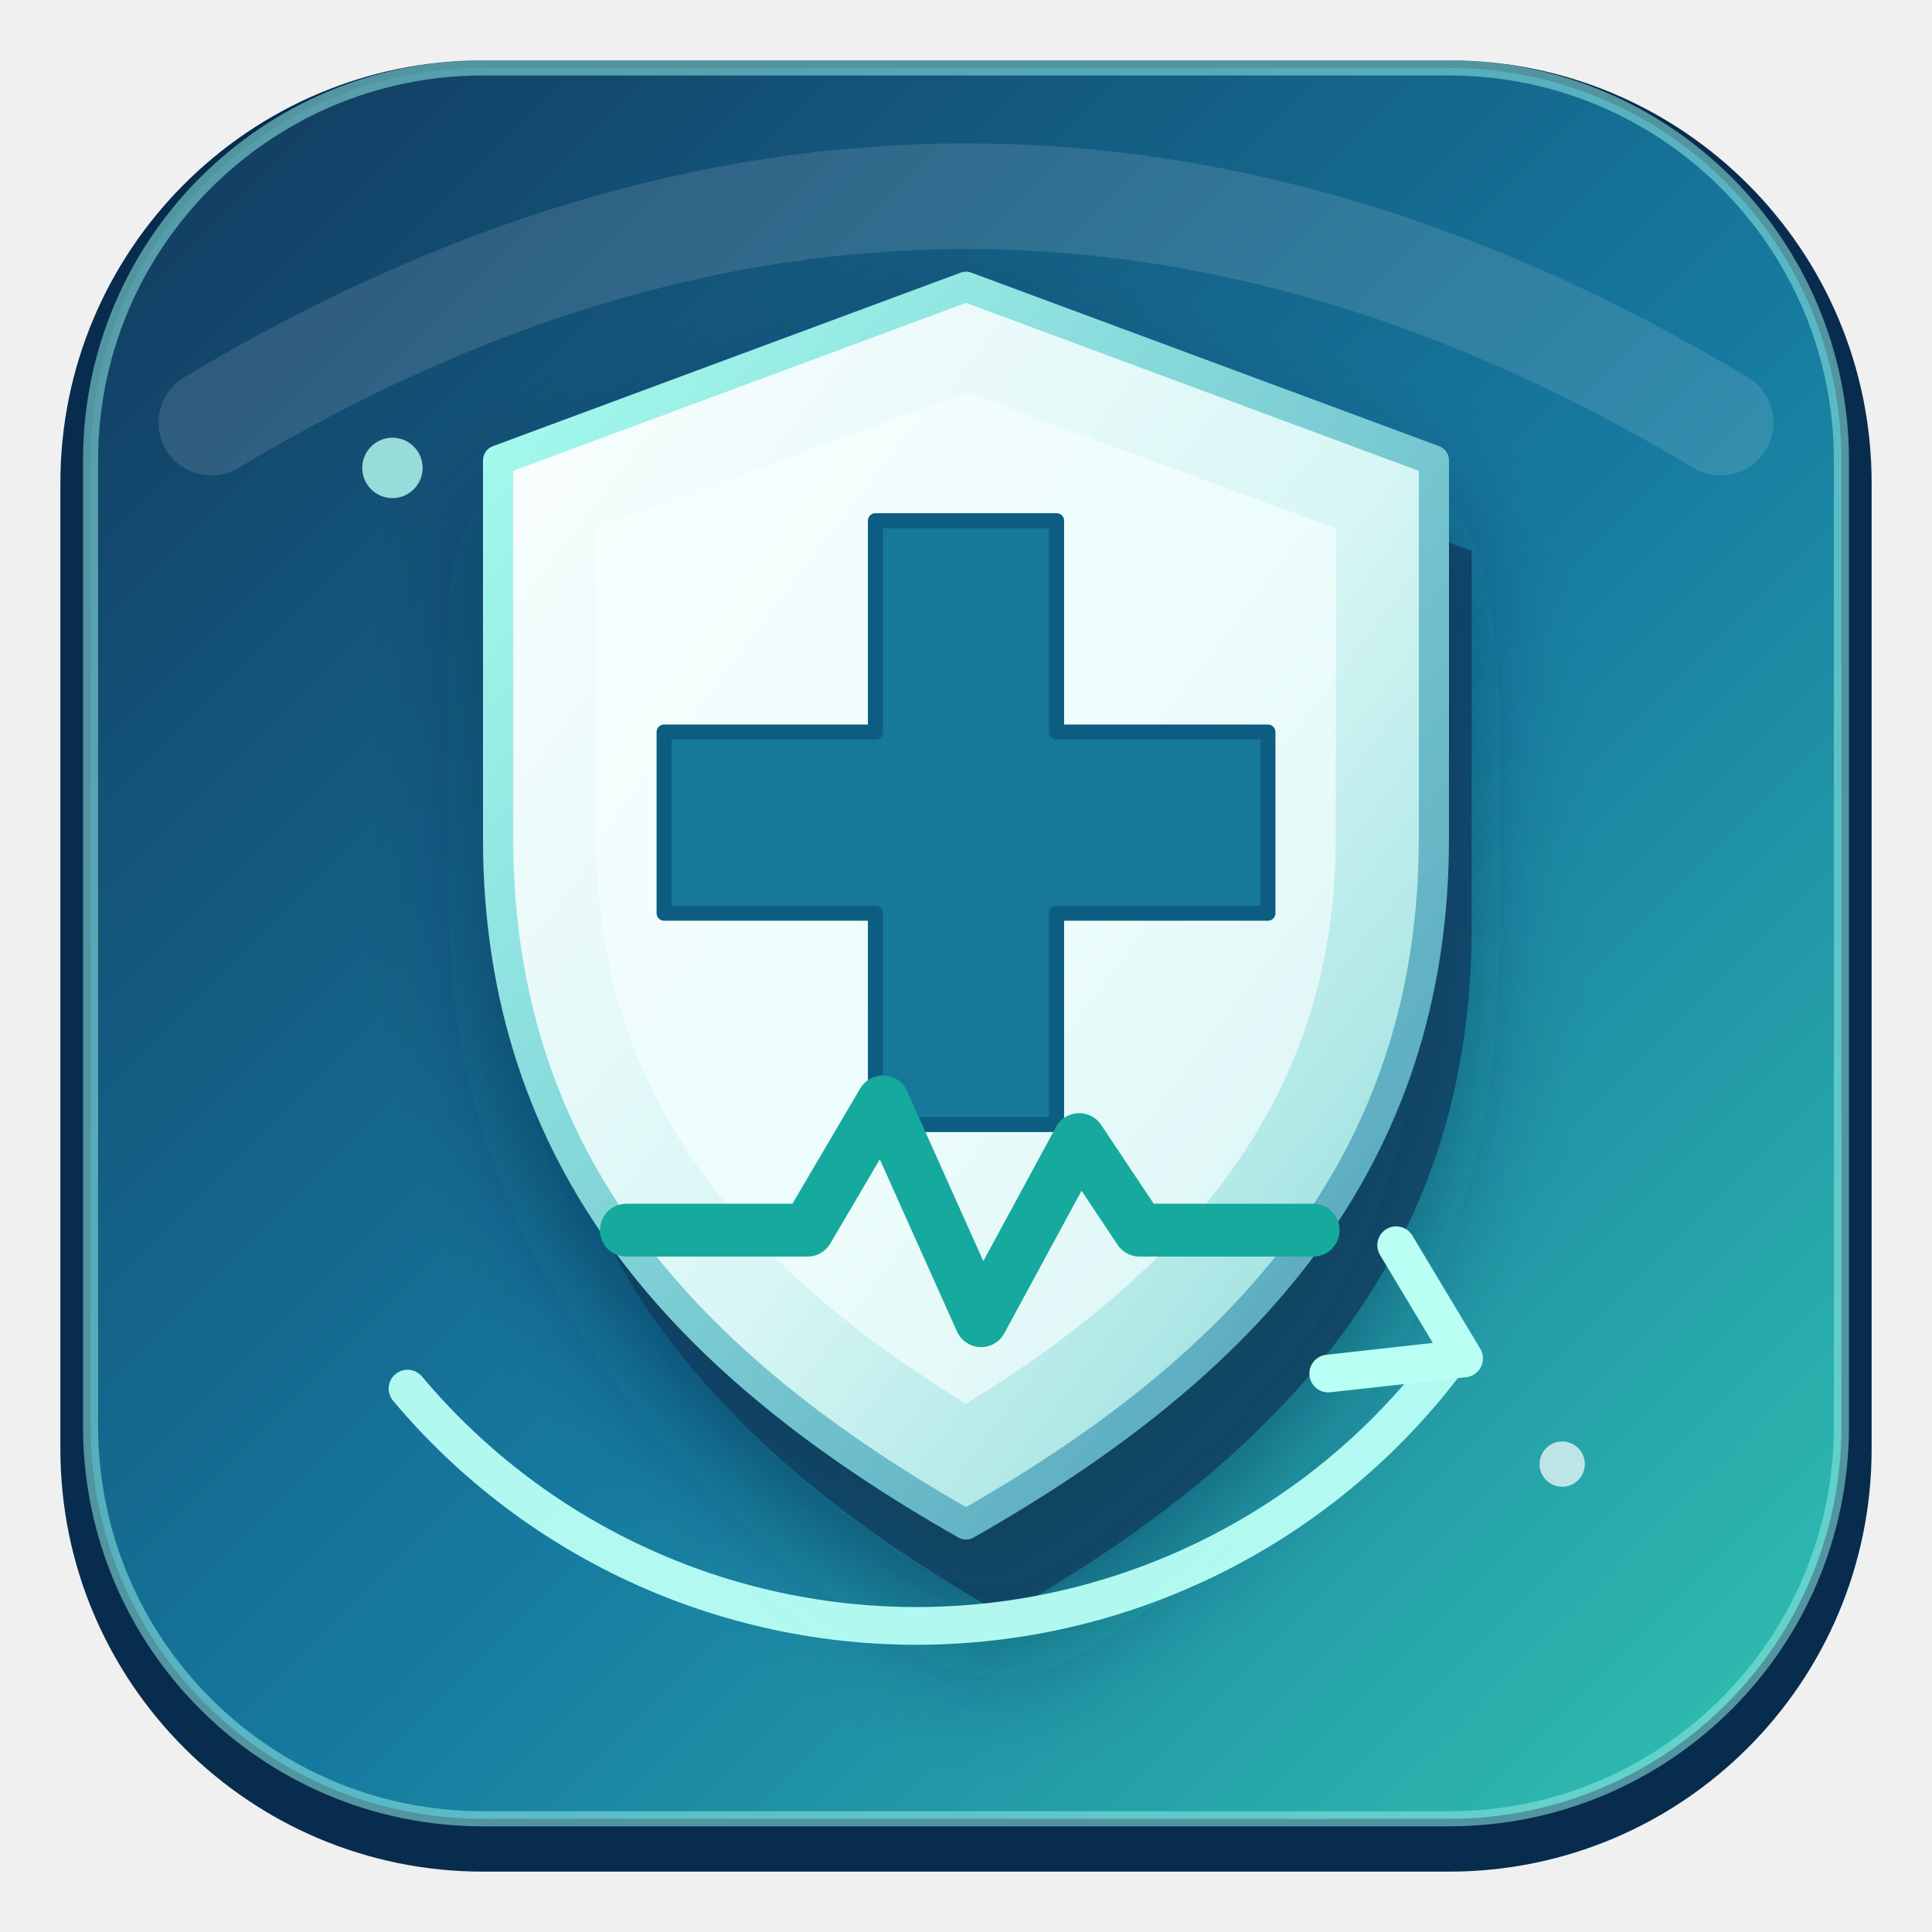
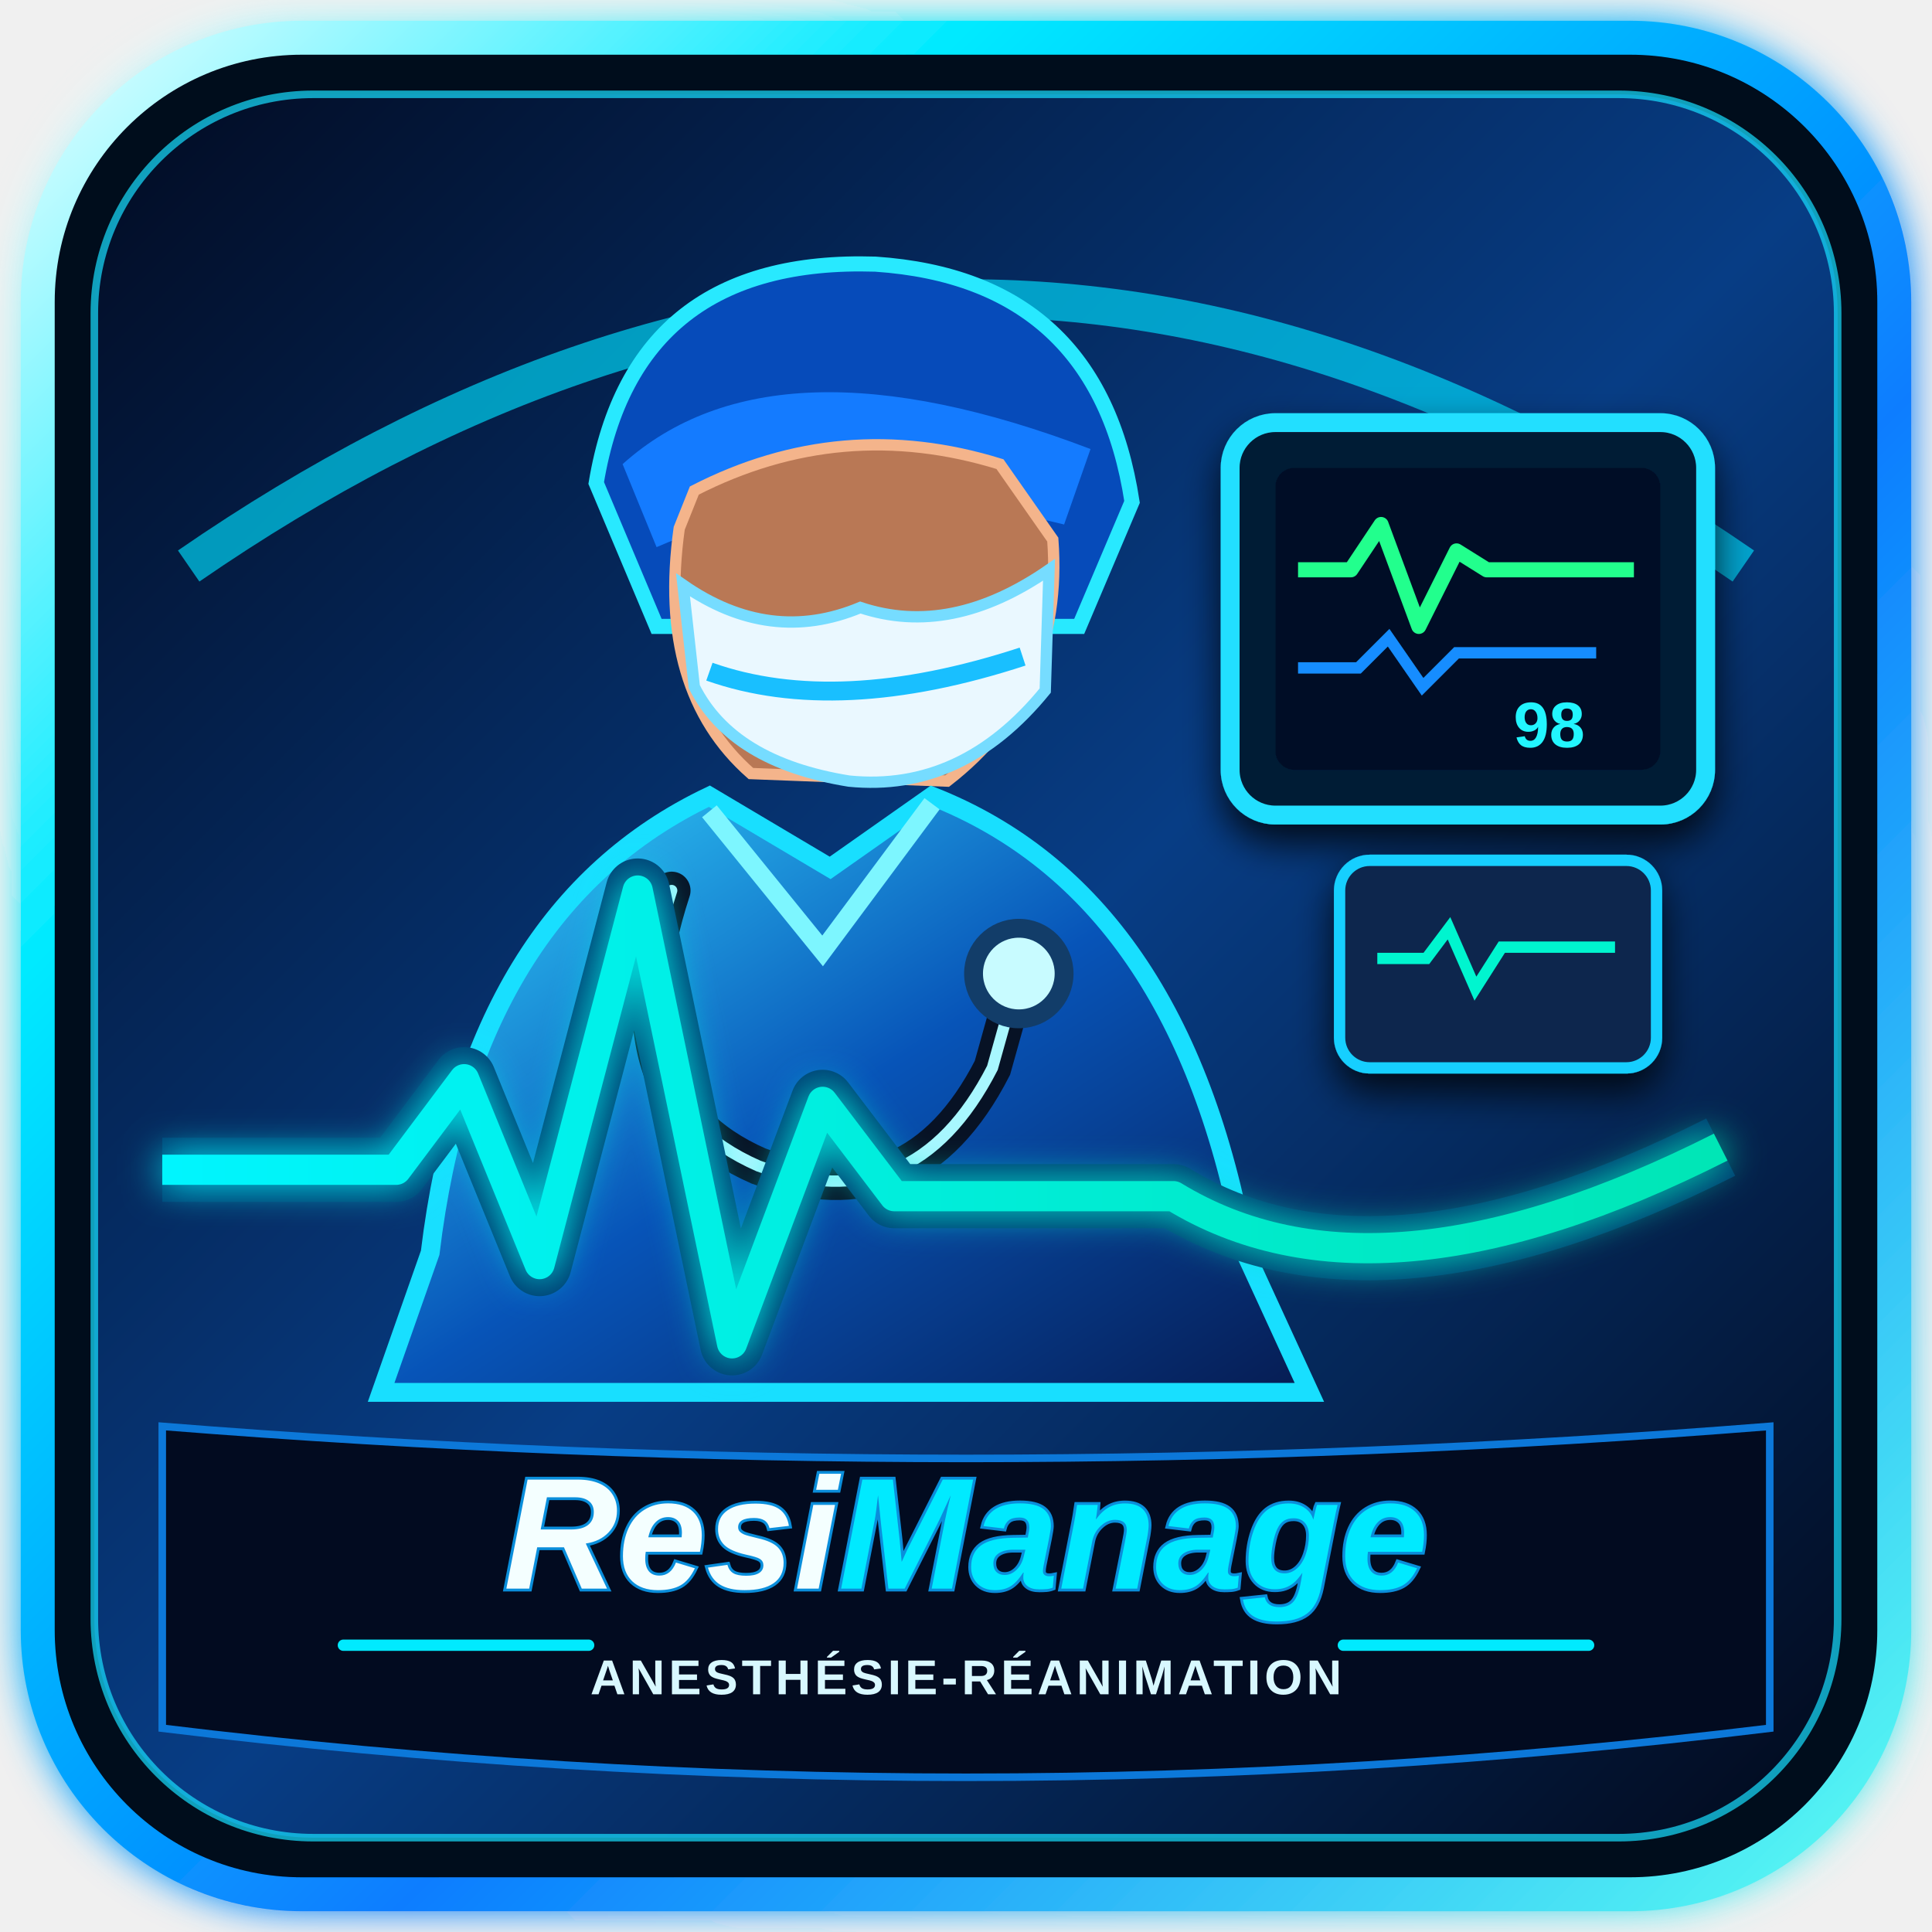
- <svg xmlns="http://www.w3.org/2000/svg" viewBox="0 0 256 256" role="img" aria-labelledby="title desc">
+ <svg xmlns="http://www.w3.org/2000/svg" viewBox="0 0 512 512" role="img" aria-labelledby="title desc">
  <defs>
    <linearGradient id="bg" x1="0" y1="0" x2="1" y2="1">
-       <stop offset="0" stop-color="#12385d" />
-       <stop offset=".55" stop-color="#167aa0" />
-       <stop offset="1" stop-color="#32c3b1" />
+       <stop stop-color="#020b22" />
+       <stop offset=".52" stop-color="#073d85" />
+       <stop offset="1" stop-color="#02091b" />
    </linearGradient>
-     <linearGradient id="shield" x1="0" y1="0" x2="1" y2="1">
-       <stop offset="0" stop-color="#ffffff" />
-       <stop offset=".55" stop-color="#d7f6f5" />
-       <stop offset="1" stop-color="#86d9d6" />
+     <linearGradient id="rim" x1="0" y1="0" x2="1" y2="1">
+       <stop stop-color="#e9ffff" />
+       <stop offset=".25" stop-color="#00eaff" />
+       <stop offset=".6" stop-color="#087dff" />
+       <stop offset="1" stop-color="#5bfff1" />
    </linearGradient>
-     <linearGradient id="edge" x1="0" y1="0" x2="1" y2="1">
-       <stop offset="0" stop-color="#a9fff0" />
-       <stop offset="1" stop-color="#4e9bb7" />
+     <linearGradient id="scrubs" x1="0" y1="0" x2="1" y2="1">
+       <stop stop-color="#35d9ff" />
+       <stop offset=".5" stop-color="#0754b8" />
+       <stop offset="1" stop-color="#061c52" />
    </linearGradient>
-     <filter id="shadow" x="-30%" y="-30%" width="160%" height="170%">
-       <feDropShadow dx="0" dy="9" stdDeviation="7" flood-color="#052844" flood-opacity=".45" />
+     <linearGradient id="teal" x1="0" y1="0" x2="1" y2="0">
+       <stop stop-color="#00f5ff" />
+       <stop offset="1" stop-color="#00e6b5" />
+     </linearGradient>
+     <filter id="glow" x="-40%" y="-40%" width="180%" height="180%">
+       <feGaussianBlur stdDeviation="5" result="b" />
+       <feMerge>
+         <feMergeNode in="b" />
+         <feMergeNode in="SourceGraphic" />
+       </feMerge>
+     </filter>
+     <filter id="shadow" x="-30%" y="-30%" width="160%" height="160%">
+       <feDropShadow dx="0" dy="5" stdDeviation="5" flood-color="#000" flood-opacity=".8" />
    </filter>
  </defs>
-   <rect x="8" y="8" width="240" height="240" rx="56" fill="#082c4d" />
-   <rect x="12" y="9" width="232" height="232" rx="52" fill="url(#bg)" stroke="#8fe9e1" stroke-opacity=".55" stroke-width="2" />
-   <path d="M28 56Q128 -4 228 56" fill="none" stroke="#ffffff" stroke-opacity=".12" stroke-width="14" stroke-linecap="round" />
+   <rect x="10" y="10" width="492" height="492" rx="70" fill="#01091a" stroke="url(#rim)" stroke-width="9" filter="url(#glow)" />
+   <rect x="25" y="25" width="462" height="462" rx="58" fill="url(#bg)" stroke="#17dfff" stroke-opacity=".7" stroke-width="2" />
+   <path d="M50 150Q256 8 462 150" fill="none" stroke="#00dfff" stroke-width="10" opacity=".65" />
  <g filter="url(#shadow)">
-     <path d="M128 43 190 66V116c0 43-25 70-62 91-37-21-62-48-62-91V66Z" fill="#0a3154" opacity=".65" transform="translate(5 7)" />
-     <path d="M128 38 190 61V111c0 43-25 70-62 91-37-21-62-48-62-91V61Z" fill="url(#shield)" stroke="url(#edge)" stroke-width="4" stroke-linejoin="round" />
-     <path d="M128 52 177 70v41c0 33-18 56-49 75-31-19-49-42-49-75V70Z" fill="#f7ffff" opacity=".65" />
-     <path d="M116 69h24v28h28v24h-28v28h-24v-28H88V97h28Z" fill="#14799a" stroke="#0d5d82" stroke-width="2" stroke-linejoin="round" />
-     <path d="M83 163h24l10-17 13 29 13-24 8 12h23" fill="none" stroke="#19a99e" stroke-width="7" stroke-linecap="round" stroke-linejoin="round" />
+     <rect x="326" y="112" width="126" height="104" rx="12" fill="#061a35" stroke="#24dfff" stroke-width="5" />
+     <rect x="338" y="124" width="102" height="80" rx="5" fill="#021027" />
+     <path d="M344 151h14l8-12 10 27 10-20 8 5h39" fill="none" stroke="#22ff8d" stroke-width="4" stroke-linejoin="round" />
+     <path d="M344 177h16l8-8 9 13 9-9h37" fill="none" stroke="#168dff" stroke-width="3" />
+     <text x="420" y="198" font-family="Arial,sans-serif" font-size="17" font-weight="bold" fill="#22f5ff" text-anchor="end">98</text>
+     <rect x="355" y="228" width="84" height="55" rx="8" fill="#09284d" stroke="#17cfff" stroke-width="3" />
+     <path d="M365 254h13l6-8 7 16 7-11h30" fill="none" stroke="#00f5cf" stroke-width="3" />
  </g>
-   <path d="M54 184a88 88 0 0 0 138-4" fill="none" stroke="#b9fff4" stroke-width="5" stroke-linecap="round" opacity=".95" />
-   <path d="m185 165 9 15-18 2" fill="none" stroke="#b9fff4" stroke-width="5" stroke-linecap="round" stroke-linejoin="round" />
-   <circle cx="52" cy="62" r="4" fill="#b9fff4" opacity=".8" />
-   <circle cx="207" cy="194" r="3" fill="#fff" opacity=".7" />
+   <path d="M158 128Q168 68 232 70Q291 74 300 133L286 166H174Z" fill="#064bba" stroke="#28e9ff" stroke-width="4" />
+   <path d="M165 123Q205 87 289 119L282 139Q222 124 174 145Z" fill="#147bff" />
+   <path d="M180 140Q174 183 199 205L251 207Q282 183 279 143L265 123Q223 110 184 130Z" fill="#b97855" stroke="#f4b48b" stroke-width="3" />
+   <path d="M181 155Q204 171 228 161Q252 169 278 151L277 183Q255 210 225 207Q194 202 184 182Z" fill="#eaf8ff" stroke="#76dcff" stroke-width="3" />
+   <path d="M188 178Q222 190 271 174" fill="none" stroke="#19bfff" stroke-width="5" />
+   <path d="M114 332Q125 241 188 211L220 230L247 211Q313 237 330 332L347 369H101Z" fill="url(#scrubs)" stroke="#18dfff" stroke-width="5" />
+   <path d="M188 215L218 252L247 213" fill="none" stroke="#7df6ff" stroke-width="5" />
+   <path d="M178 236Q160 291 201 309Q242 324 263 283L270 258" fill="none" stroke="#071225" stroke-width="10" stroke-linecap="round" />
+   <path d="M178 236Q160 291 201 309Q242 324 263 283L270 258" fill="none" stroke="#a8f7ff" stroke-width="3" stroke-linecap="round" />
+   <circle cx="270" cy="258" r="12" fill="#c8fbff" stroke="#123d69" stroke-width="5" />
+   <path d="M43 310H105L123 286L143 335L169 236L194 356L218 292L237 317H311Q365 350 456 304" fill="none" stroke="#003d72" stroke-width="17" stroke-linejoin="round" />
+   <path d="M43 310H105L123 286L143 335L169 236L194 356L218 292L237 317H311Q365 350 456 304" fill="none" stroke="url(#teal)" stroke-width="8" stroke-linejoin="round" filter="url(#glow)" />
+   <path d="M43 378Q256 395 469 378V458Q256 484 43 458Z" fill="#020b20" stroke="#0c78d9" stroke-width="2" />
+   <text x="256" y="421" font-family="Arial,sans-serif" font-size="42" font-weight="900" font-style="italic" text-anchor="middle" fill="#f4ffff" stroke="#0a8edb" stroke-width="1.5" paint-order="stroke">Resi<tspan fill="#00eaff">Manage</tspan>
+   </text>
+   <path d="M91 436H156M356 436H421" stroke="#00eaff" stroke-width="3" stroke-linecap="round" />
+   <text x="256" y="449" font-family="Arial,sans-serif" font-size="13" font-weight="bold" letter-spacing="1" text-anchor="middle" fill="#d8f8ff">ANESTHÉSIE-RÉANIMATION</text>
</svg>
